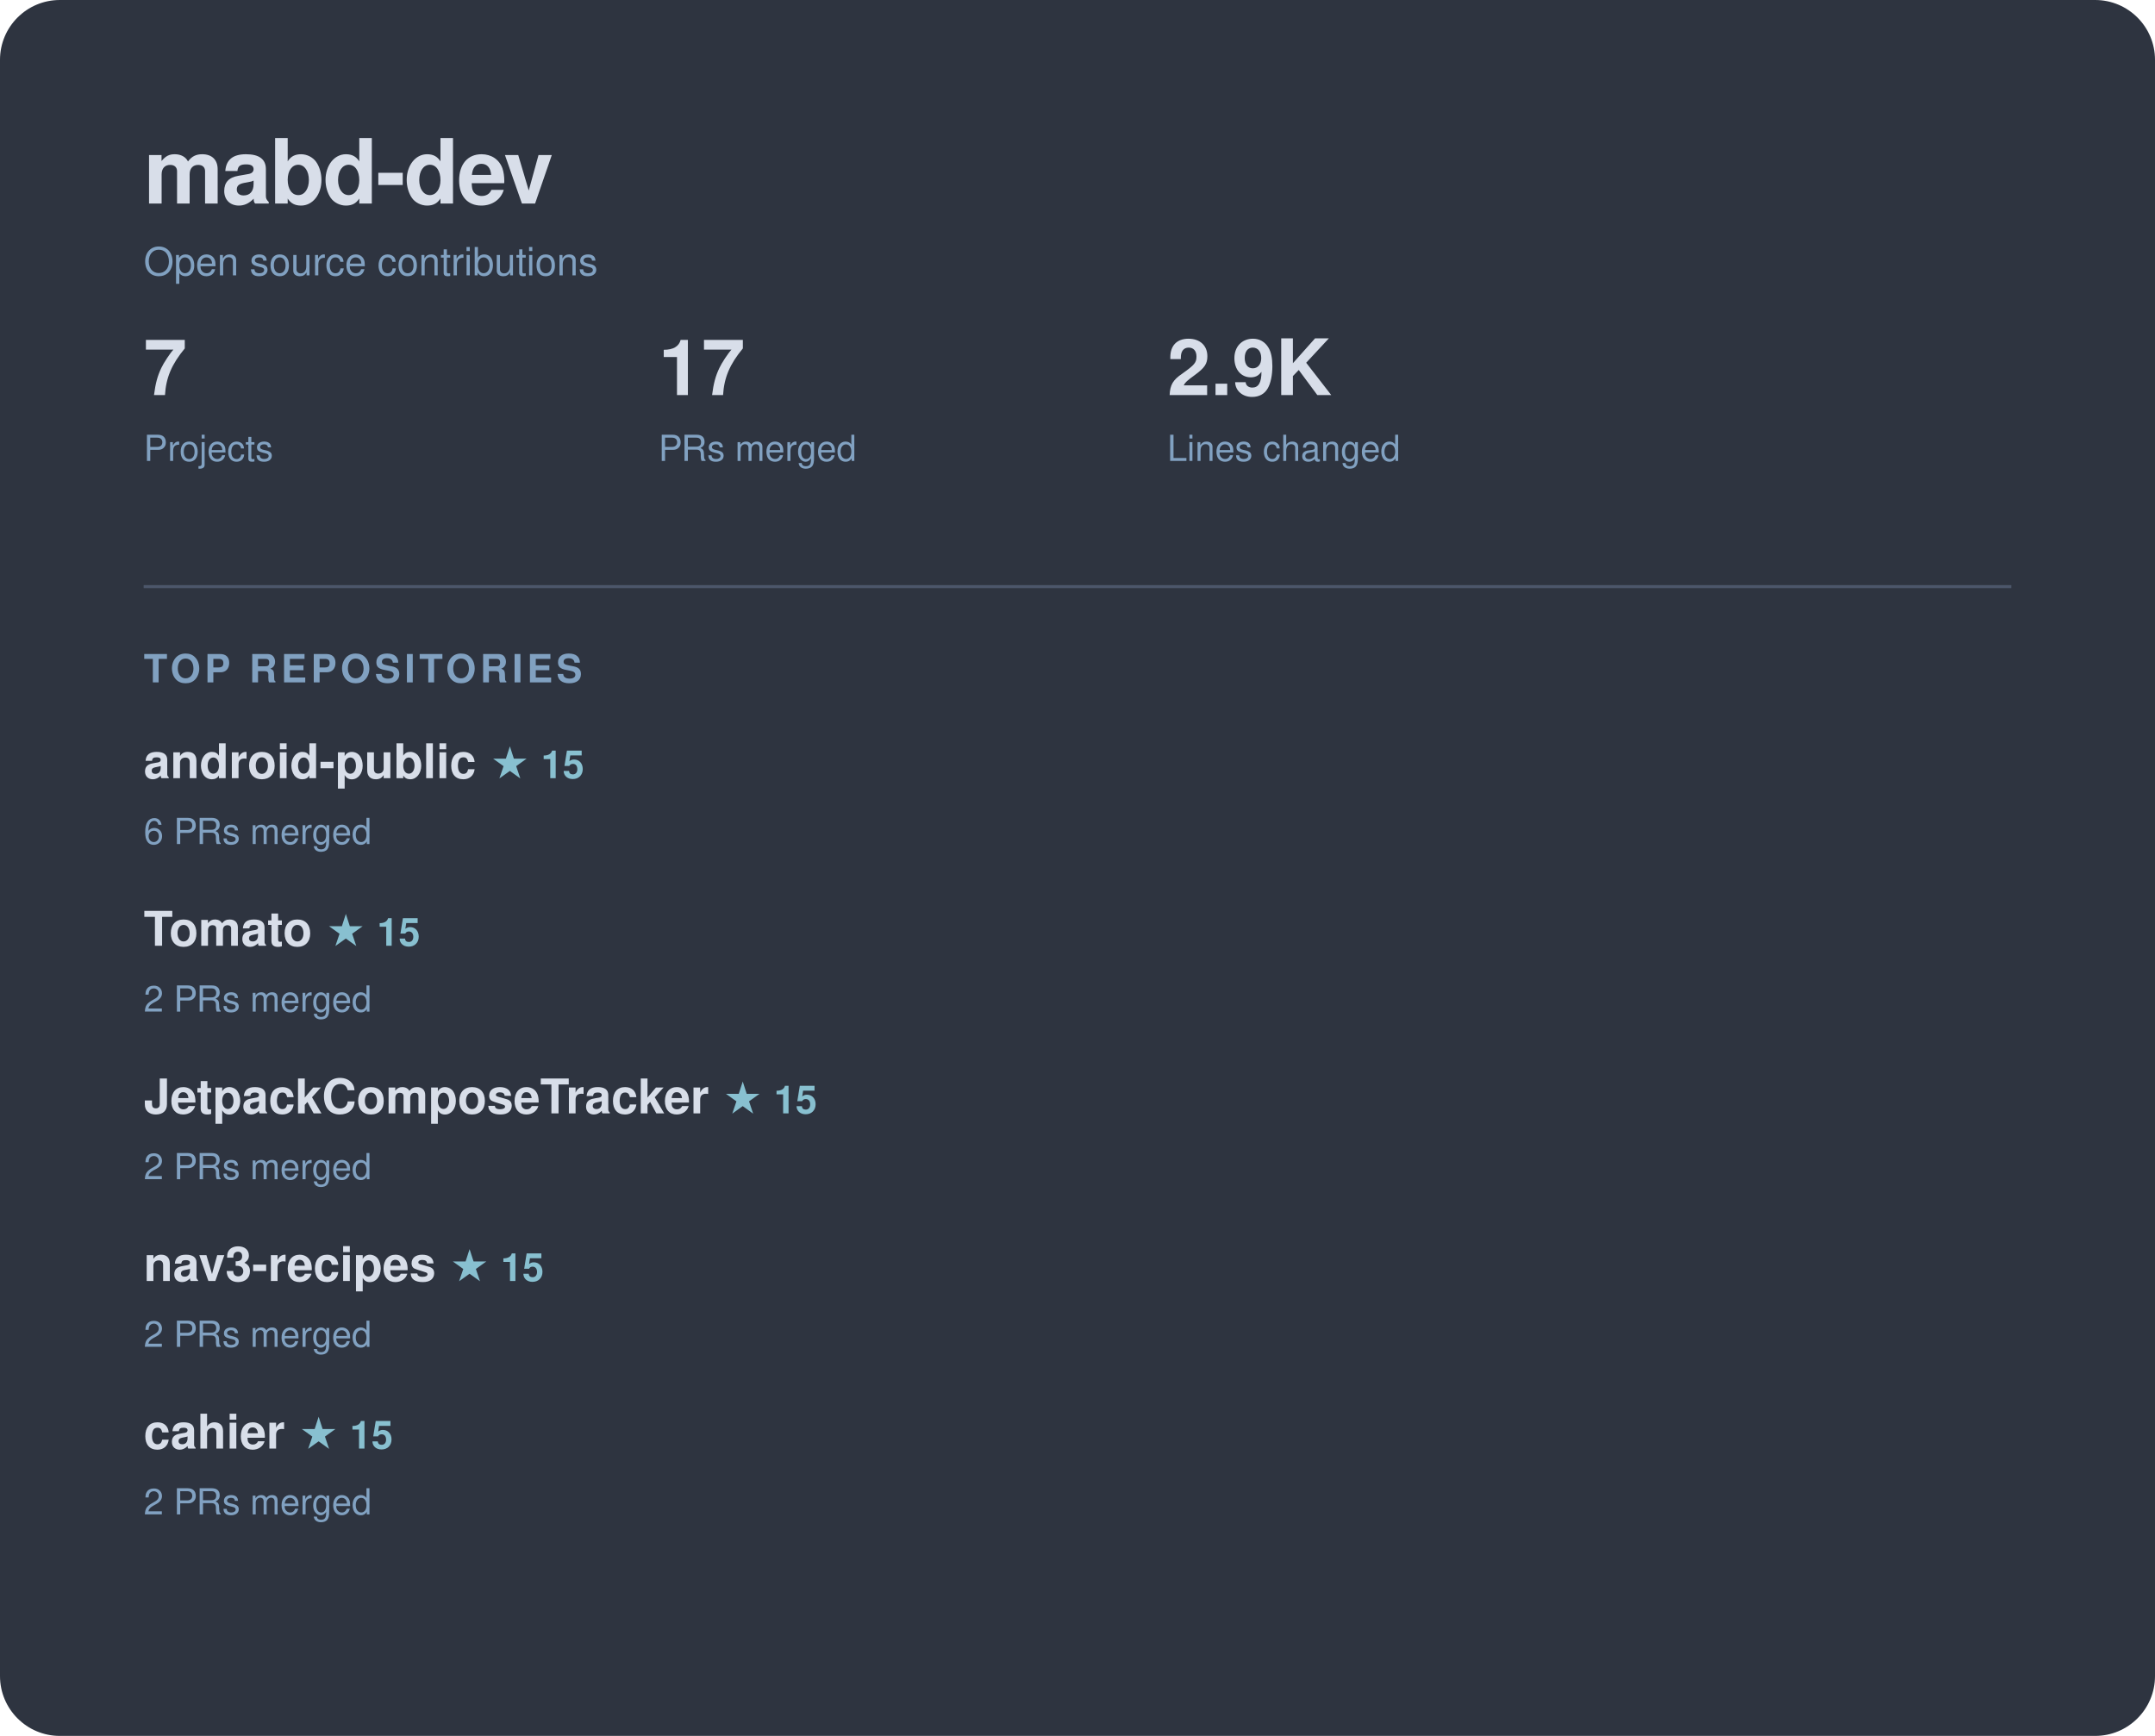
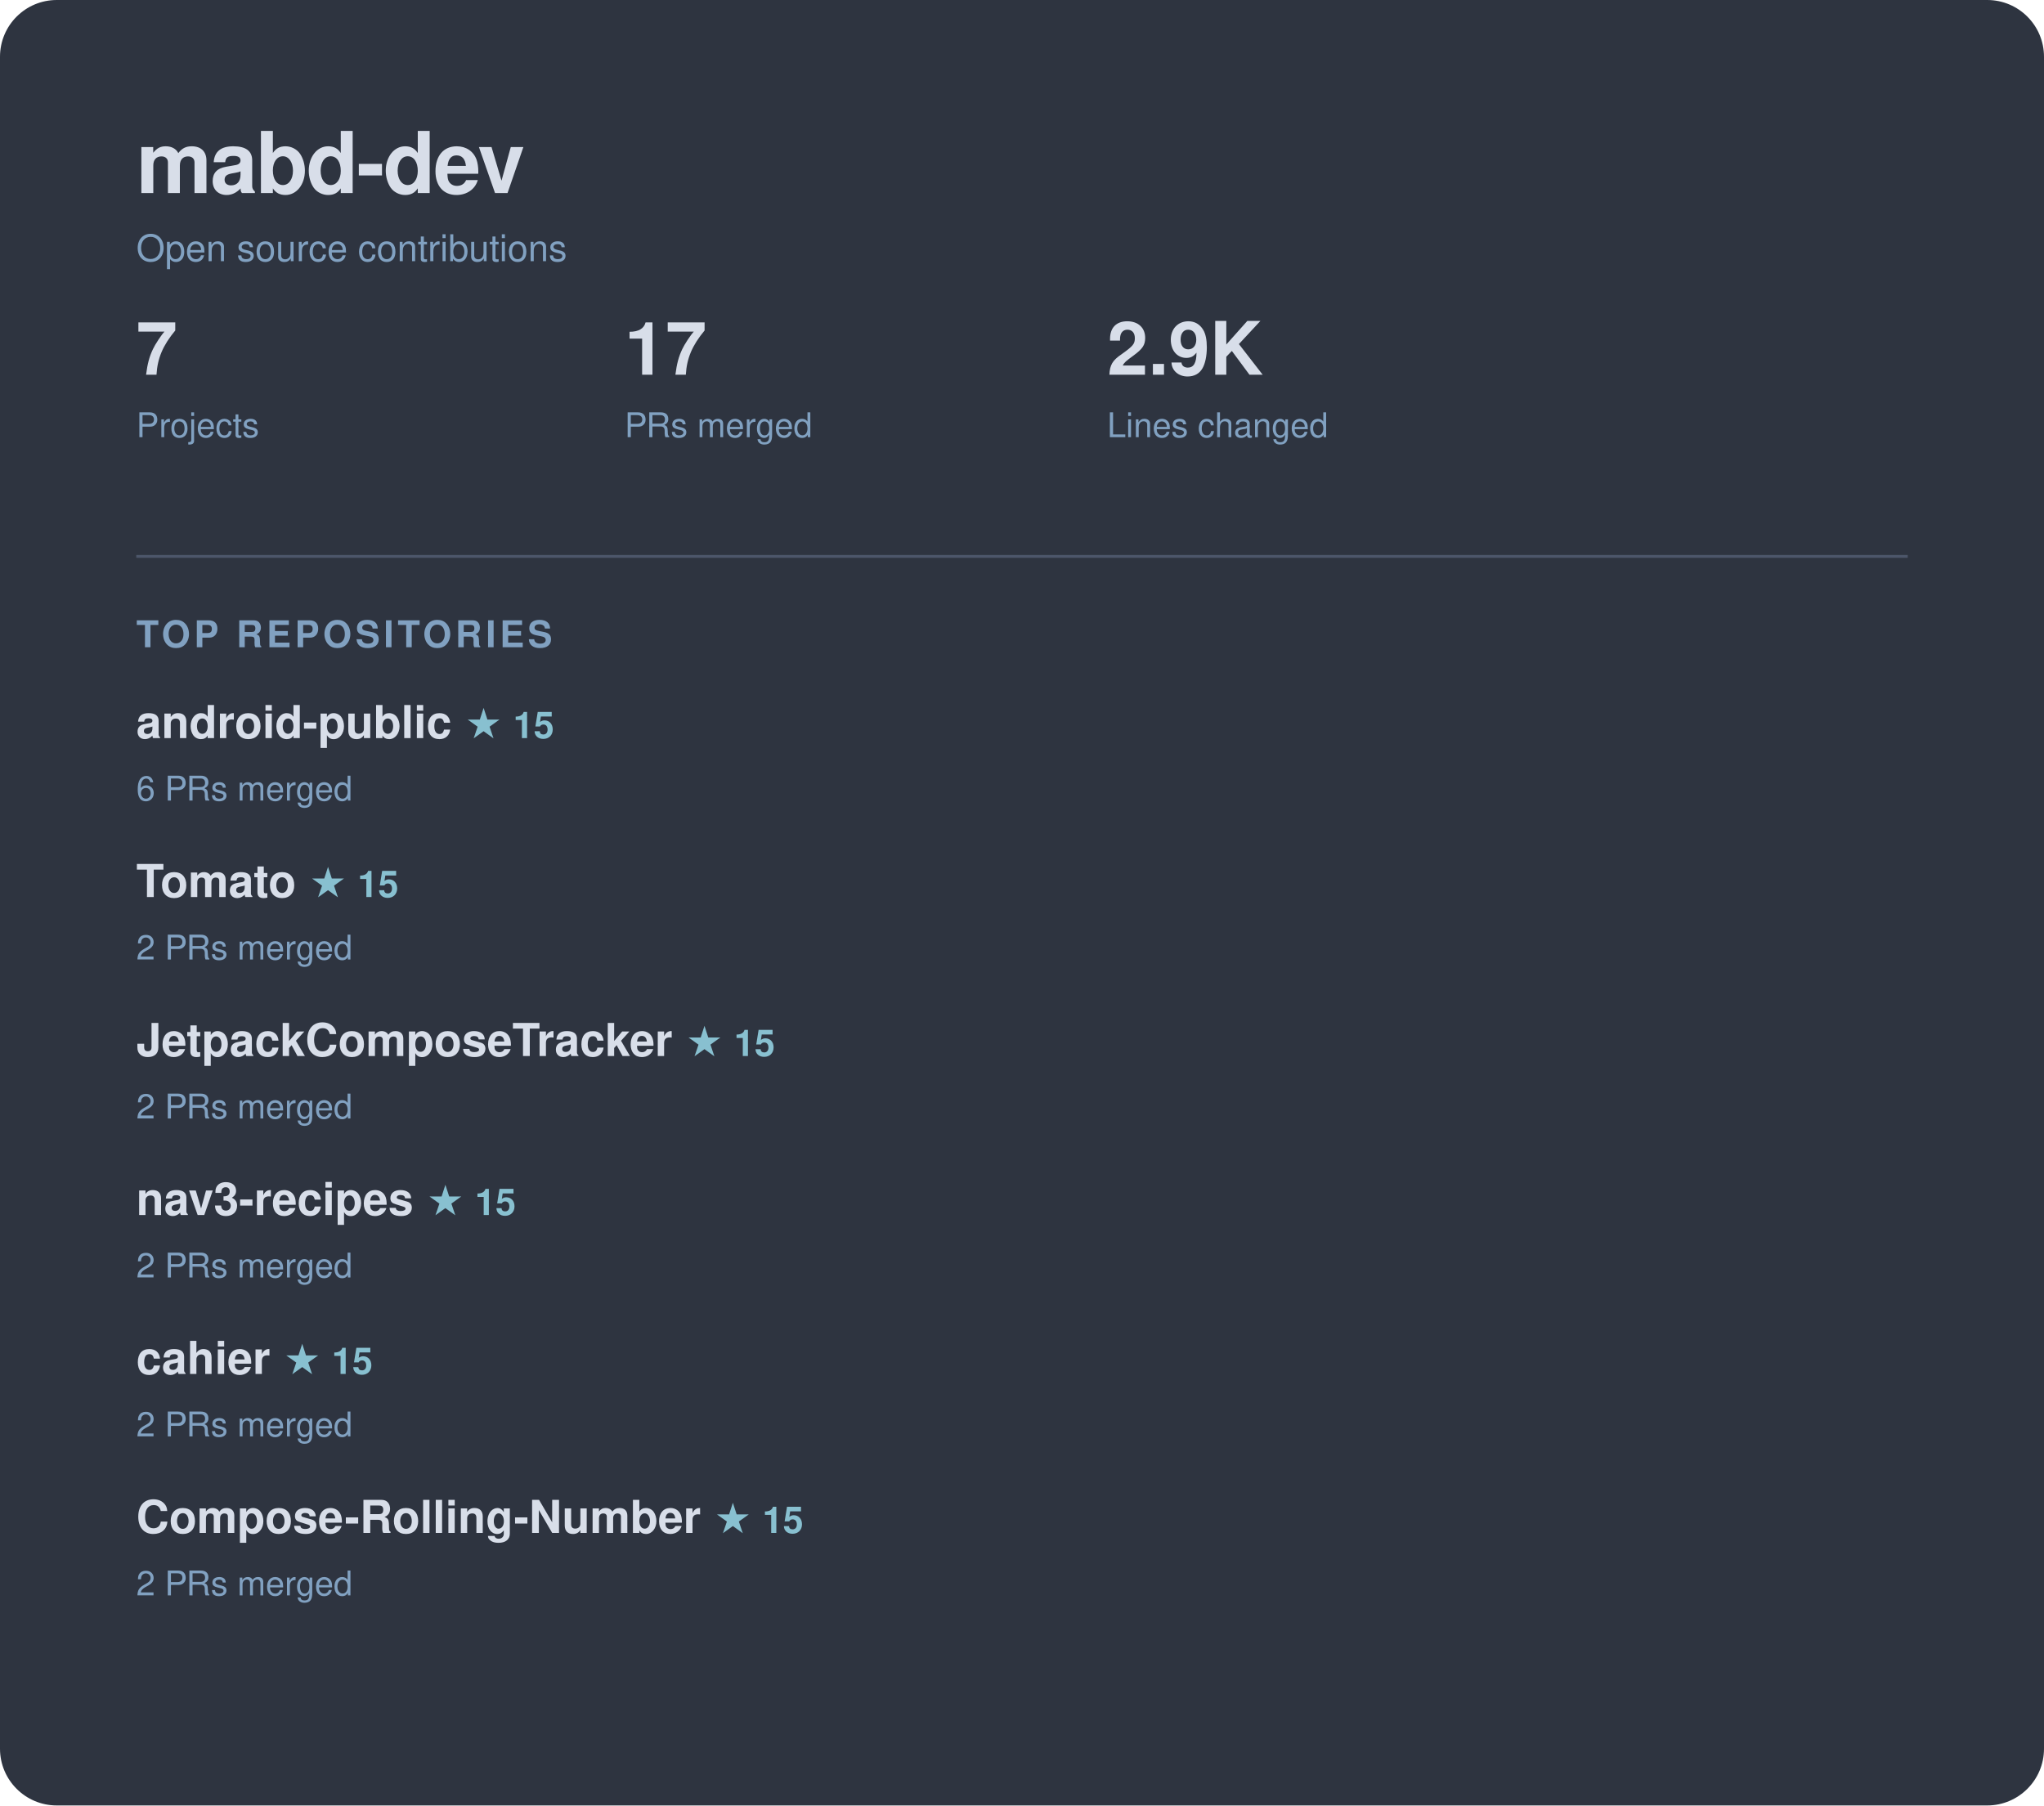
- <svg xmlns="http://www.w3.org/2000/svg" width="720" height="580" viewBox="0 0 720 580" role="img" aria-label="Open Source Contributions">
+ <svg xmlns="http://www.w3.org/2000/svg" width="720" height="636" viewBox="0 0 720 636" role="img" aria-label="Open Source Contributions">
  <defs>
    <style>
      text {
        font-family: system-ui, -apple-system, BlinkMacSystemFont,
                     "Segoe UI", Helvetica, Arial, sans-serif;
      }

      .bg {
        fill: #2e3440;
      }

      .username {
        font-size: 30px;
        font-weight: 900;
        fill: #d8dee9;
        letter-spacing: -0.6px;
      }

      .subtitle {
        font-size: 13px;
        fill: #81a1c1;
      }

      .stat {
        font-size: 26px;
        font-weight: 800;
        fill: #d8dee9;
      }

      .stat-label {
        font-size: 12px;
        fill: #81a1c1;
      }

      .divider {
        stroke: #4c566a;
        stroke-width: 1;
      }

      .section-title {
        font-size: 13px;
        font-weight: 700;
        fill: #81a1c1;
        letter-spacing: 0.1em;
      }

      .repo-name {
        font-size: 16px;
        font-weight: 700;
        fill: #d8dee9;
      }

      .repo-stars {
        font-size: 13px;
        font-weight: 700;
        fill: #88c0d0;
      }

      .repo-meta {
        font-size: 12px;
        fill: #81a1c1;
      }
    </style>
  </defs>
-   <rect class="bg" x="0" y="0" width="720" height="580" rx="20" />
+   <rect class="bg" x="0" y="0" width="720" height="636" rx="20" />
  <text class="username" x="48" y="68">
    mabd-dev
  </text>
  <text class="subtitle" x="48" y="92">
    Open source contributions
  </text>
  <g transform="translate(48, 132)">
    <text class="stat">7</text>
    <text class="stat-label" y="22">Projects</text>
  </g>
  <g transform="translate(220, 132)">
    <text class="stat">17</text>
    <text class="stat-label" y="22">PRs merged</text>
  </g>
  <g transform="translate(390, 132)">
    <text class="stat">2.9K</text>
    <text class="stat-label" y="22">Lines changed</text>
  </g>
  <line class="divider" x1="48" y1="196" x2="672" y2="196" />
  <text class="section-title" x="48" y="228">
    TOP REPOSITORIES
  </text>
  <g transform="translate(48, 260)">
    <text class="repo-name">
      android-public
      <tspan class="repo-stars"> ★ 15</tspan>
    </text>
    <text class="repo-meta" y="22">
      6 PRs merged
    </text>
  </g>
  <g transform="translate(48, 316)">
    <text class="repo-name">
      Tomato
      <tspan class="repo-stars"> ★ 15</tspan>
    </text>
    <text class="repo-meta" y="22">
      2 PRs merged
    </text>
  </g>
  <g transform="translate(48, 372)">
    <text class="repo-name">
      JetpackComposeTracker
      <tspan class="repo-stars"> ★ 15</tspan>
    </text>
    <text class="repo-meta" y="22">
      2 PRs merged
    </text>
  </g>
  <g transform="translate(48, 428)">
    <text class="repo-name">
      nav3-recipes
      <tspan class="repo-stars"> ★ 15</tspan>
    </text>
    <text class="repo-meta" y="22">
      2 PRs merged
    </text>
  </g>
  <g transform="translate(48, 484)">
    <text class="repo-name">
      cahier
      <tspan class="repo-stars"> ★ 15</tspan>
    </text>
    <text class="repo-meta" y="22">
      2 PRs merged
    </text>
  </g>
+   <g transform="translate(48, 540)">
+     <text class="repo-name">
+       Compose-Rolling-Number
+       <tspan class="repo-stars"> ★ 15</tspan>
+     </text>
+     <text class="repo-meta" y="22">
+       2 PRs merged
+     </text>
+   </g>
</svg>
